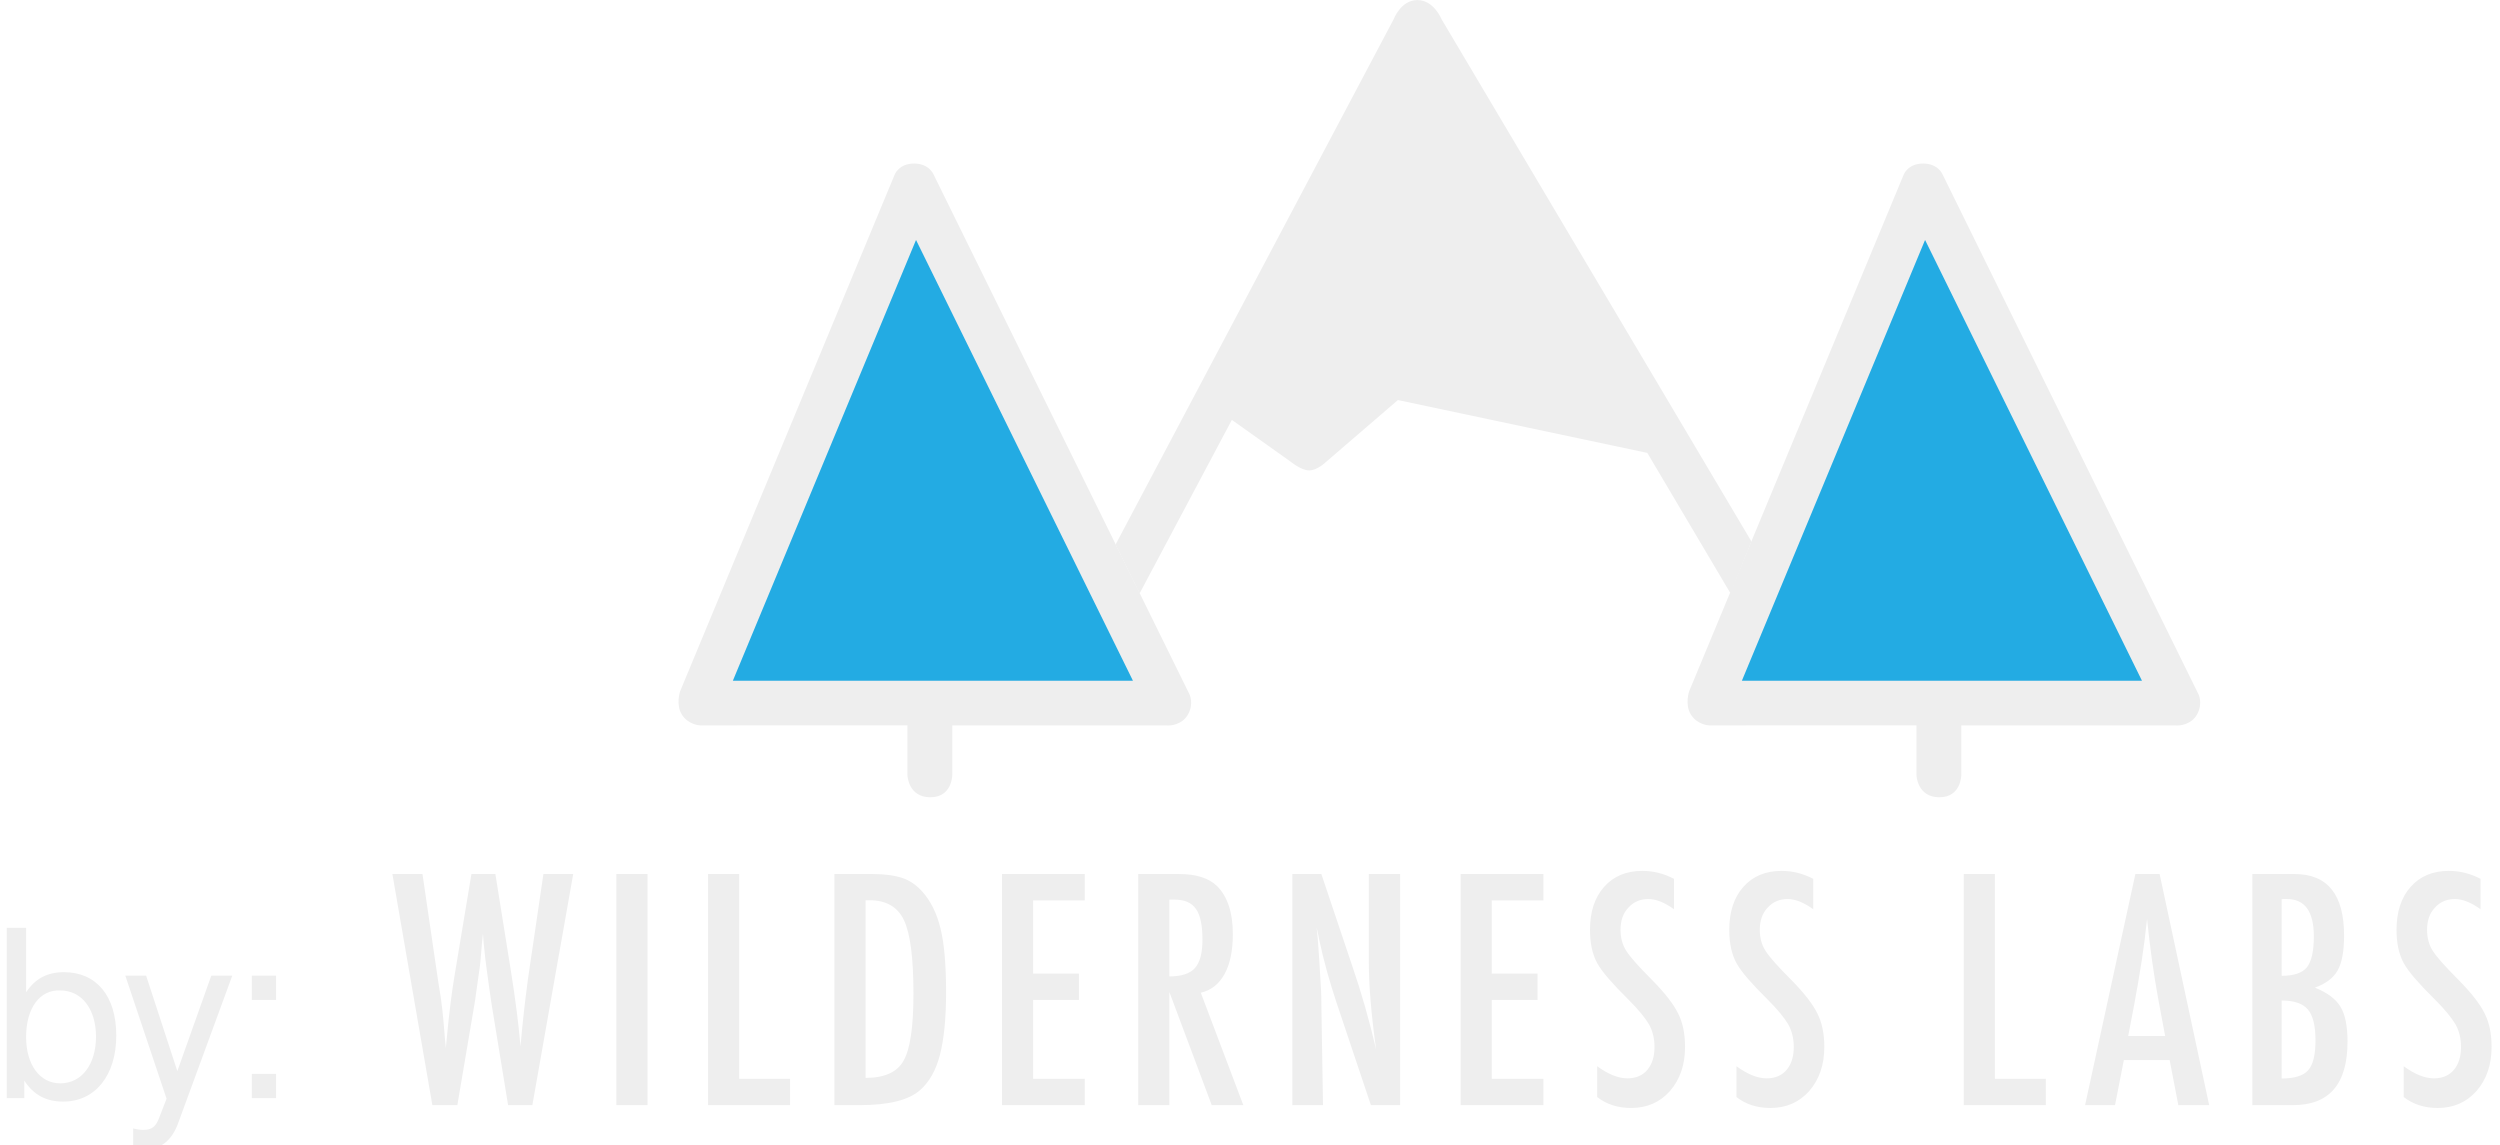
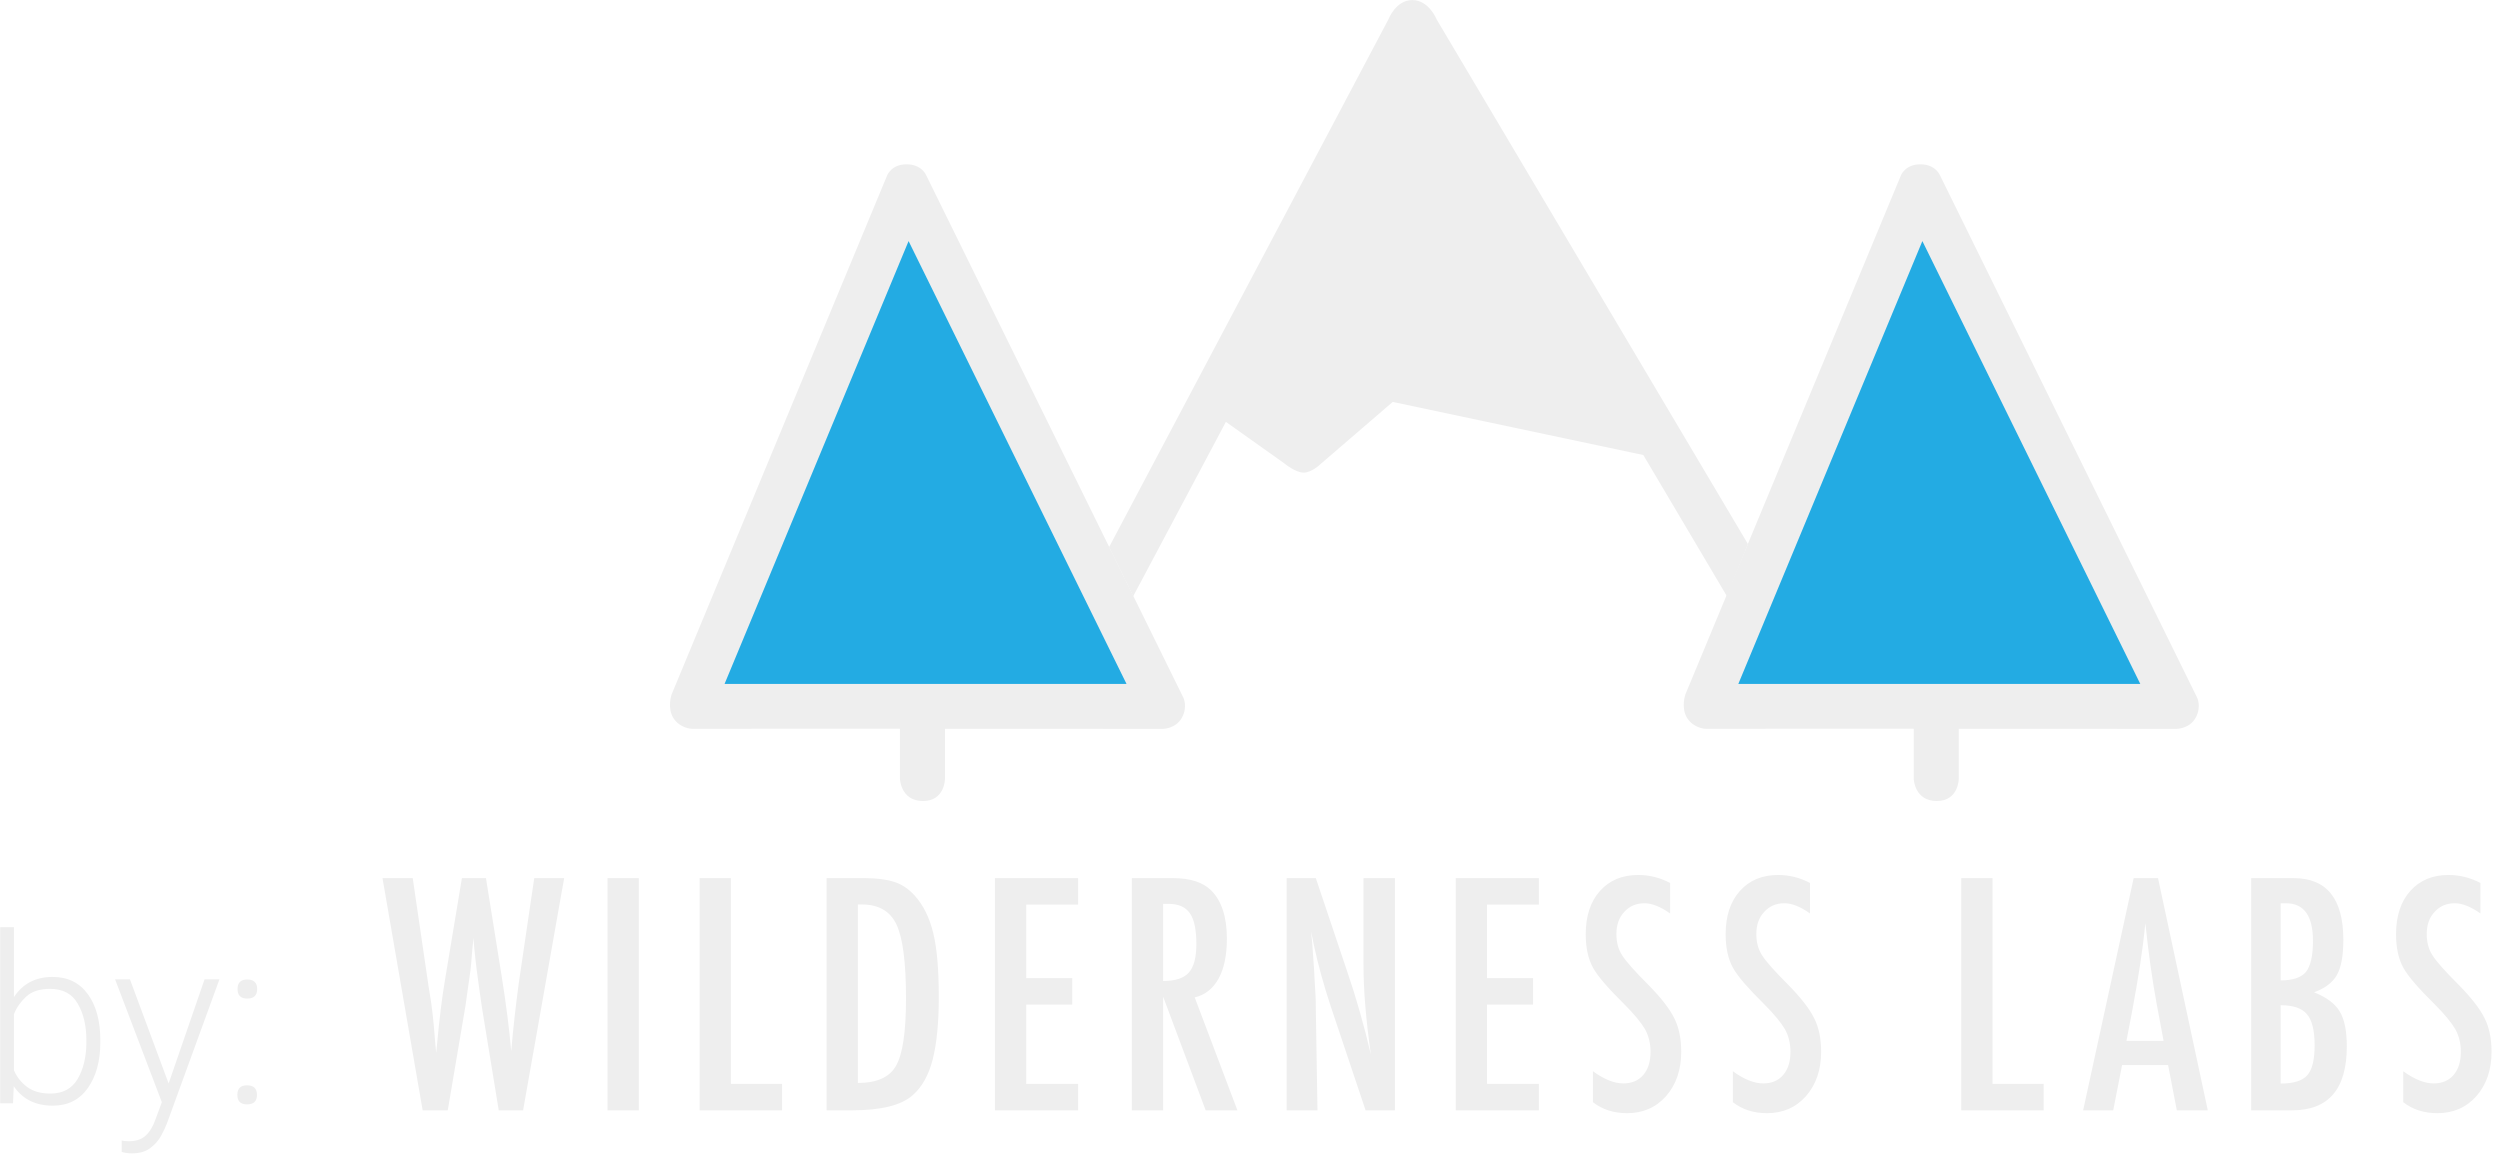
- <svg xmlns="http://www.w3.org/2000/svg" width="214px" height="98px" viewBox="0 0 214 98" version="1.1">
+ <svg xmlns="http://www.w3.org/2000/svg" width="213px" height="99px" viewBox="0 0 213 99" version="1.1">
  <defs />
-   <g id="Netduino.Foundation-Web-Site" stroke="none" stroke-width="1" fill="none" fill-rule="evenodd" transform="translate(-1102, -170)">
+   <g id="Netduino.Foundation-Web-Site-Home" stroke="none" stroke-width="1" fill="none" fill-rule="evenodd" transform="translate(-1103, -170)">
    <g id="Banner" transform="translate(0, 77)">
      <g id="ByWLabs_Logo" transform="translate(1101, 81)">
        <rect id="Rectangle-3" x="22" y="0" width="205" height="118.08" />
        <g id="MountainLogo-Copy" transform="translate(58.62667, 11.48)">
          <g id="MountainTree-Copy-2" transform="translate(-0, -0)">
            <path d="M92.299,46.875 L90.508,51.318 L83.384,39.288 L62.034,34.764 L55.861,40.078 C55.861,40.078 55.119,40.799 54.426,40.787 C53.734,40.776 52.829,40.022 52.829,40.022 L47.82,36.463 L39.922,51.32 L37.867,47.135 L61.677,2.156 C61.677,2.156 62.283,0.529 63.702,0.526 C65.12,0.524 65.778,2.179 65.778,2.179 L92.299,46.875 Z" id="Path-3" fill="#EEEEEE" />
            <path d="M63.781,6.337 L80.712,34.814 L61.821,30.835 C61.821,30.835 61.358,30.796 61.036,30.852 C60.714,30.907 60.391,31.162 60.391,31.162 L54.286,36.428 L49.614,33.053 L63.781,6.337 Z" id="Path-4" fill="#EEEEEE" />
            <path d="M42.475,62.617 C42.475,62.617 43.557,62.609 44.074,61.663 C44.592,60.716 44.185,59.938 44.185,59.938 L22.291,15.464 C22.291,15.464 21.92,14.519 20.616,14.519 C19.312,14.519 18.959,15.464 18.959,15.464 L0.596,59.683 C0.596,59.683 0.193,60.829 0.749,61.701 C1.306,62.574 2.287,62.612 2.287,62.612 L20.05,62.608 L20.05,66.878 C20.05,66.878 20.106,68.756 21.997,68.767 C23.888,68.778 23.888,66.858 23.888,66.858 L23.888,62.615 L42.475,62.617 Z" id="Path-5" fill="#EEEEEE" />
            <polygon id="Path-2" fill="#23ABE3" points="20.785 21.06 39.353 58.79 5.106 58.79" />
            <path d="M128.848,62.617 C128.848,62.617 129.93,62.609 130.448,61.663 C130.965,60.716 130.558,59.938 130.558,59.938 L108.664,15.464 C108.664,15.464 108.294,14.519 106.99,14.519 C105.686,14.519 105.332,15.464 105.332,15.464 L86.969,59.683 C86.969,59.683 86.566,60.829 87.123,61.701 C87.679,62.574 88.66,62.612 88.66,62.612 L106.424,62.608 L106.424,66.878 C106.424,66.878 106.479,68.756 108.37,68.767 C110.261,68.778 110.261,66.858 110.261,66.858 L110.261,62.615 L128.848,62.617 Z" id="Path-5" fill="#EEEEEE" />
            <polygon id="Path-2" fill="#23ABE3" points="107.159 21.06 125.726 58.79 91.479 58.79" />
          </g>
        </g>
        <path d="M34.589,86.817 L37.164,86.817 L38.509,96.004 L38.727,97.362 C38.83,98.097 38.907,98.767 38.958,99.374 L39.099,101.052 C39.107,101.095 39.116,101.172 39.124,101.283 C39.133,101.394 39.146,101.535 39.163,101.706 L39.227,101.065 C39.329,99.946 39.438,98.917 39.554,97.977 C39.669,97.038 39.795,96.171 39.932,95.376 L41.354,86.817 L43.404,86.817 L44.736,95.133 C44.933,96.363 45.097,97.503 45.229,98.554 C45.362,99.604 45.471,100.608 45.556,101.565 C45.642,100.557 45.738,99.583 45.844,98.643 C45.951,97.704 46.064,96.781 46.184,95.876 L46.376,94.556 L47.517,86.817 L50.066,86.817 L46.568,106.6 L44.493,106.6 L43.096,98.054 C43.088,98.02 43.066,97.879 43.032,97.631 C42.998,97.384 42.947,97.029 42.878,96.568 L42.609,94.595 C42.592,94.441 42.564,94.21 42.526,93.903 C42.488,93.595 42.447,93.207 42.404,92.737 L42.34,91.917 C42.323,92.113 42.306,92.284 42.289,92.429 C42.272,92.575 42.259,92.694 42.251,92.788 C42.208,93.352 42.172,93.79 42.142,94.101 C42.112,94.413 42.093,94.603 42.084,94.672 L41.815,96.568 C41.755,97.003 41.708,97.345 41.674,97.593 C41.64,97.841 41.614,97.994 41.597,98.054 L40.149,106.6 L38.01,106.6 L34.589,86.817 Z M53.761,86.817 L56.426,86.817 L56.426,106.6 L53.761,106.6 L53.761,86.817 Z M61.608,86.817 L64.273,86.817 L64.273,104.345 L68.629,104.345 L68.629,106.6 L61.608,106.6 L61.608,86.817 Z M72.427,86.817 L75.707,86.817 C76.706,86.817 77.547,86.929 78.231,87.151 C78.863,87.364 79.426,87.744 79.922,88.291 C80.665,89.111 81.195,90.179 81.511,91.494 C81.827,92.767 81.985,94.59 81.985,96.965 C81.985,99.143 81.81,100.92 81.459,102.295 C81.118,103.61 80.554,104.614 79.768,105.306 C78.803,106.169 77.073,106.6 74.579,106.6 L72.427,106.6 L72.427,86.817 Z M75.092,104.268 C76.715,104.268 77.799,103.777 78.346,102.795 C78.91,101.812 79.192,99.903 79.192,97.067 C79.192,94.018 78.923,91.921 78.384,90.777 C77.846,89.632 76.86,89.06 75.425,89.06 L75.092,89.06 L75.092,104.268 Z M86.769,86.817 L93.854,86.817 L93.854,89.073 L89.434,89.073 L89.434,95.338 L93.355,95.338 L93.355,97.593 L89.434,97.593 L89.434,104.345 L93.854,104.345 L93.854,106.6 L86.769,106.6 L86.769,86.817 Z M98.433,86.817 L101.944,86.817 C103.396,86.817 104.477,87.163 105.186,87.855 C106.082,88.752 106.531,90.123 106.531,91.968 C106.531,93.386 106.294,94.524 105.82,95.383 C105.346,96.241 104.669,96.773 103.789,96.978 L107.428,106.6 L104.724,106.6 L101.098,96.914 L101.098,106.6 L98.433,106.6 L98.433,86.817 Z M101.098,95.581 C102.132,95.581 102.862,95.342 103.289,94.864 C103.716,94.385 103.93,93.578 103.93,92.442 C103.93,91.827 103.885,91.302 103.795,90.866 C103.706,90.431 103.565,90.076 103.373,89.803 C103.18,89.529 102.933,89.329 102.629,89.201 C102.326,89.072 101.965,89.008 101.547,89.008 L101.098,89.008 L101.098,95.581 Z M111.623,86.817 L114.108,86.817 L116.76,94.71 C117.529,96.939 118.208,99.318 118.798,101.847 C118.584,100.318 118.426,98.934 118.324,97.695 C118.221,96.457 118.17,95.291 118.17,94.198 L118.17,86.817 L120.848,86.817 L120.848,106.6 L118.349,106.6 L115.364,97.695 C115.09,96.867 114.832,96.017 114.589,95.146 C114.345,94.274 114.121,93.36 113.916,92.404 C113.899,92.284 113.871,92.139 113.833,91.968 C113.794,91.797 113.749,91.601 113.698,91.379 C113.724,91.601 113.745,91.791 113.762,91.949 C113.779,92.107 113.792,92.241 113.801,92.353 L113.942,94.364 L114.083,96.811 C114.091,96.948 114.098,97.114 114.102,97.311 C114.106,97.507 114.108,97.729 114.108,97.977 L114.249,106.6 L111.623,106.6 L111.623,86.817 Z M126.029,86.817 L133.114,86.817 L133.114,89.073 L128.694,89.073 L128.694,95.338 L132.615,95.338 L132.615,97.593 L128.694,97.593 L128.694,104.345 L133.114,104.345 L133.114,106.6 L126.029,106.6 L126.029,86.817 Z M144.292,87.228 L144.292,89.828 C143.48,89.248 142.75,88.957 142.101,88.957 C141.401,88.957 140.828,89.205 140.384,89.7 C139.94,90.17 139.718,90.798 139.718,91.584 C139.718,92.276 139.876,92.869 140.192,93.365 C140.354,93.629 140.621,93.971 140.993,94.39 C141.364,94.808 141.845,95.312 142.434,95.902 C143.519,97.003 144.258,97.956 144.651,98.759 C145.044,99.536 145.24,100.488 145.24,101.616 C145.24,103.145 144.809,104.405 143.946,105.396 C143.083,106.361 141.977,106.843 140.628,106.843 C139.491,106.843 138.522,106.532 137.719,105.908 L137.719,103.269 C138.667,103.961 139.53,104.307 140.307,104.307 C141.033,104.307 141.601,104.065 142.011,103.583 C142.421,103.1 142.626,102.444 142.626,101.616 C142.626,100.898 142.468,100.254 142.152,99.681 C141.99,99.408 141.764,99.094 141.473,98.74 C141.183,98.385 140.82,97.99 140.384,97.554 C139.709,96.888 139.15,96.299 138.706,95.786 C138.261,95.274 137.933,94.825 137.719,94.441 C137.309,93.689 137.104,92.741 137.104,91.597 C137.104,90.051 137.506,88.825 138.308,87.919 C139.12,87.005 140.209,86.548 141.576,86.548 C142.524,86.548 143.429,86.775 144.292,87.228 Z M156.213,87.228 L156.213,89.828 C155.401,89.248 154.671,88.957 154.022,88.957 C153.321,88.957 152.749,89.205 152.305,89.7 C151.861,90.17 151.639,90.798 151.639,91.584 C151.639,92.276 151.797,92.869 152.113,93.365 C152.275,93.629 152.542,93.971 152.913,94.39 C153.285,94.808 153.765,95.312 154.355,95.902 C155.44,97.003 156.178,97.956 156.571,98.759 C156.964,99.536 157.161,100.488 157.161,101.616 C157.161,103.145 156.729,104.405 155.867,105.396 C155.004,106.361 153.898,106.843 152.548,106.843 C151.412,106.843 150.443,106.532 149.64,105.908 L149.64,103.269 C150.588,103.961 151.451,104.307 152.228,104.307 C152.954,104.307 153.522,104.065 153.932,103.583 C154.342,103.1 154.547,102.444 154.547,101.616 C154.547,100.898 154.389,100.254 154.073,99.681 C153.911,99.408 153.684,99.094 153.394,98.74 C153.103,98.385 152.74,97.99 152.305,97.554 C151.63,96.888 151.071,96.299 150.626,95.786 C150.182,95.274 149.853,94.825 149.64,94.441 C149.23,93.689 149.025,92.741 149.025,91.597 C149.025,90.051 149.426,88.825 150.229,87.919 C151.041,87.005 152.13,86.548 153.496,86.548 C154.445,86.548 155.35,86.775 156.213,87.228 Z M169.099,86.817 L171.764,86.817 L171.764,104.345 L176.121,104.345 L176.121,106.6 L169.099,106.6 L169.099,86.817 Z M183.788,86.817 L185.863,86.817 L190.104,106.6 L187.465,106.6 L186.722,102.743 L182.801,102.743 L182.045,106.6 L179.483,106.6 L183.788,86.817 Z M186.337,100.681 L185.748,97.529 C185.355,95.385 185.035,93.096 184.787,90.661 C184.667,91.849 184.514,93.051 184.326,94.268 C184.138,95.485 183.916,96.777 183.66,98.144 L183.173,100.681 L186.337,100.681 Z M193.799,86.817 L197.413,86.817 C200.24,86.817 201.653,88.573 201.653,92.083 C201.653,93.424 201.47,94.42 201.103,95.069 C200.735,95.718 200.086,96.209 199.155,96.542 C200.223,96.969 200.953,97.516 201.346,98.182 C201.747,98.84 201.948,99.831 201.948,101.155 C201.948,104.785 200.394,106.6 197.284,106.6 L193.799,106.6 L193.799,86.817 Z M196.311,95.53 C197.344,95.53 198.062,95.291 198.463,94.812 C198.865,94.309 199.065,93.424 199.065,92.16 C199.065,90.025 198.297,88.957 196.759,88.957 L196.439,88.957 C196.37,88.957 196.328,88.961 196.311,88.97 L196.311,95.53 Z M196.311,104.319 C197.404,104.319 198.16,104.084 198.578,103.615 C198.997,103.145 199.206,102.295 199.206,101.065 C199.206,99.801 198.988,98.917 198.553,98.413 C198.126,97.9 197.378,97.644 196.311,97.644 L196.311,104.319 Z M213.331,87.228 L213.331,89.828 C212.519,89.248 211.789,88.957 211.14,88.957 C210.439,88.957 209.867,89.205 209.423,89.7 C208.979,90.17 208.757,90.798 208.757,91.584 C208.757,92.276 208.915,92.869 209.231,93.365 C209.393,93.629 209.66,93.971 210.032,94.39 C210.403,94.808 210.884,95.312 211.473,95.902 C212.558,97.003 213.297,97.956 213.69,98.759 C214.082,99.536 214.279,100.488 214.279,101.616 C214.279,103.145 213.848,104.405 212.985,105.396 C212.122,106.361 211.016,106.843 209.666,106.843 C208.53,106.843 207.561,106.532 206.758,105.908 L206.758,103.269 C207.706,103.961 208.569,104.307 209.346,104.307 C210.072,104.307 210.64,104.065 211.05,103.583 C211.46,103.1 211.665,102.444 211.665,101.616 C211.665,100.898 211.507,100.254 211.191,99.681 C211.029,99.408 210.802,99.094 210.512,98.74 C210.222,98.385 209.859,97.99 209.423,97.554 C208.748,96.888 208.189,96.299 207.745,95.786 C207.3,95.274 206.972,94.825 206.758,94.441 C206.348,93.689 206.143,92.741 206.143,91.597 C206.143,90.051 206.544,88.825 207.347,87.919 C208.159,87.005 209.248,86.548 210.615,86.548 C211.563,86.548 212.468,86.775 213.331,87.228 Z" id="WILDERNESS-LABS" fill="#EEEEEE" />
-         <text id="by:" font-family="HelveticaNeue-Light, Helvetica Neue" font-size="20" font-weight="300" fill="#EEEEEE">
+         <text id="by:" font-family="Roboto-Light, Roboto" font-size="20" font-weight="300" fill="#EEEEEE">
          <tspan x="0.5" y="106">by:</tspan>
        </text>
      </g>
    </g>
  </g>
</svg>
